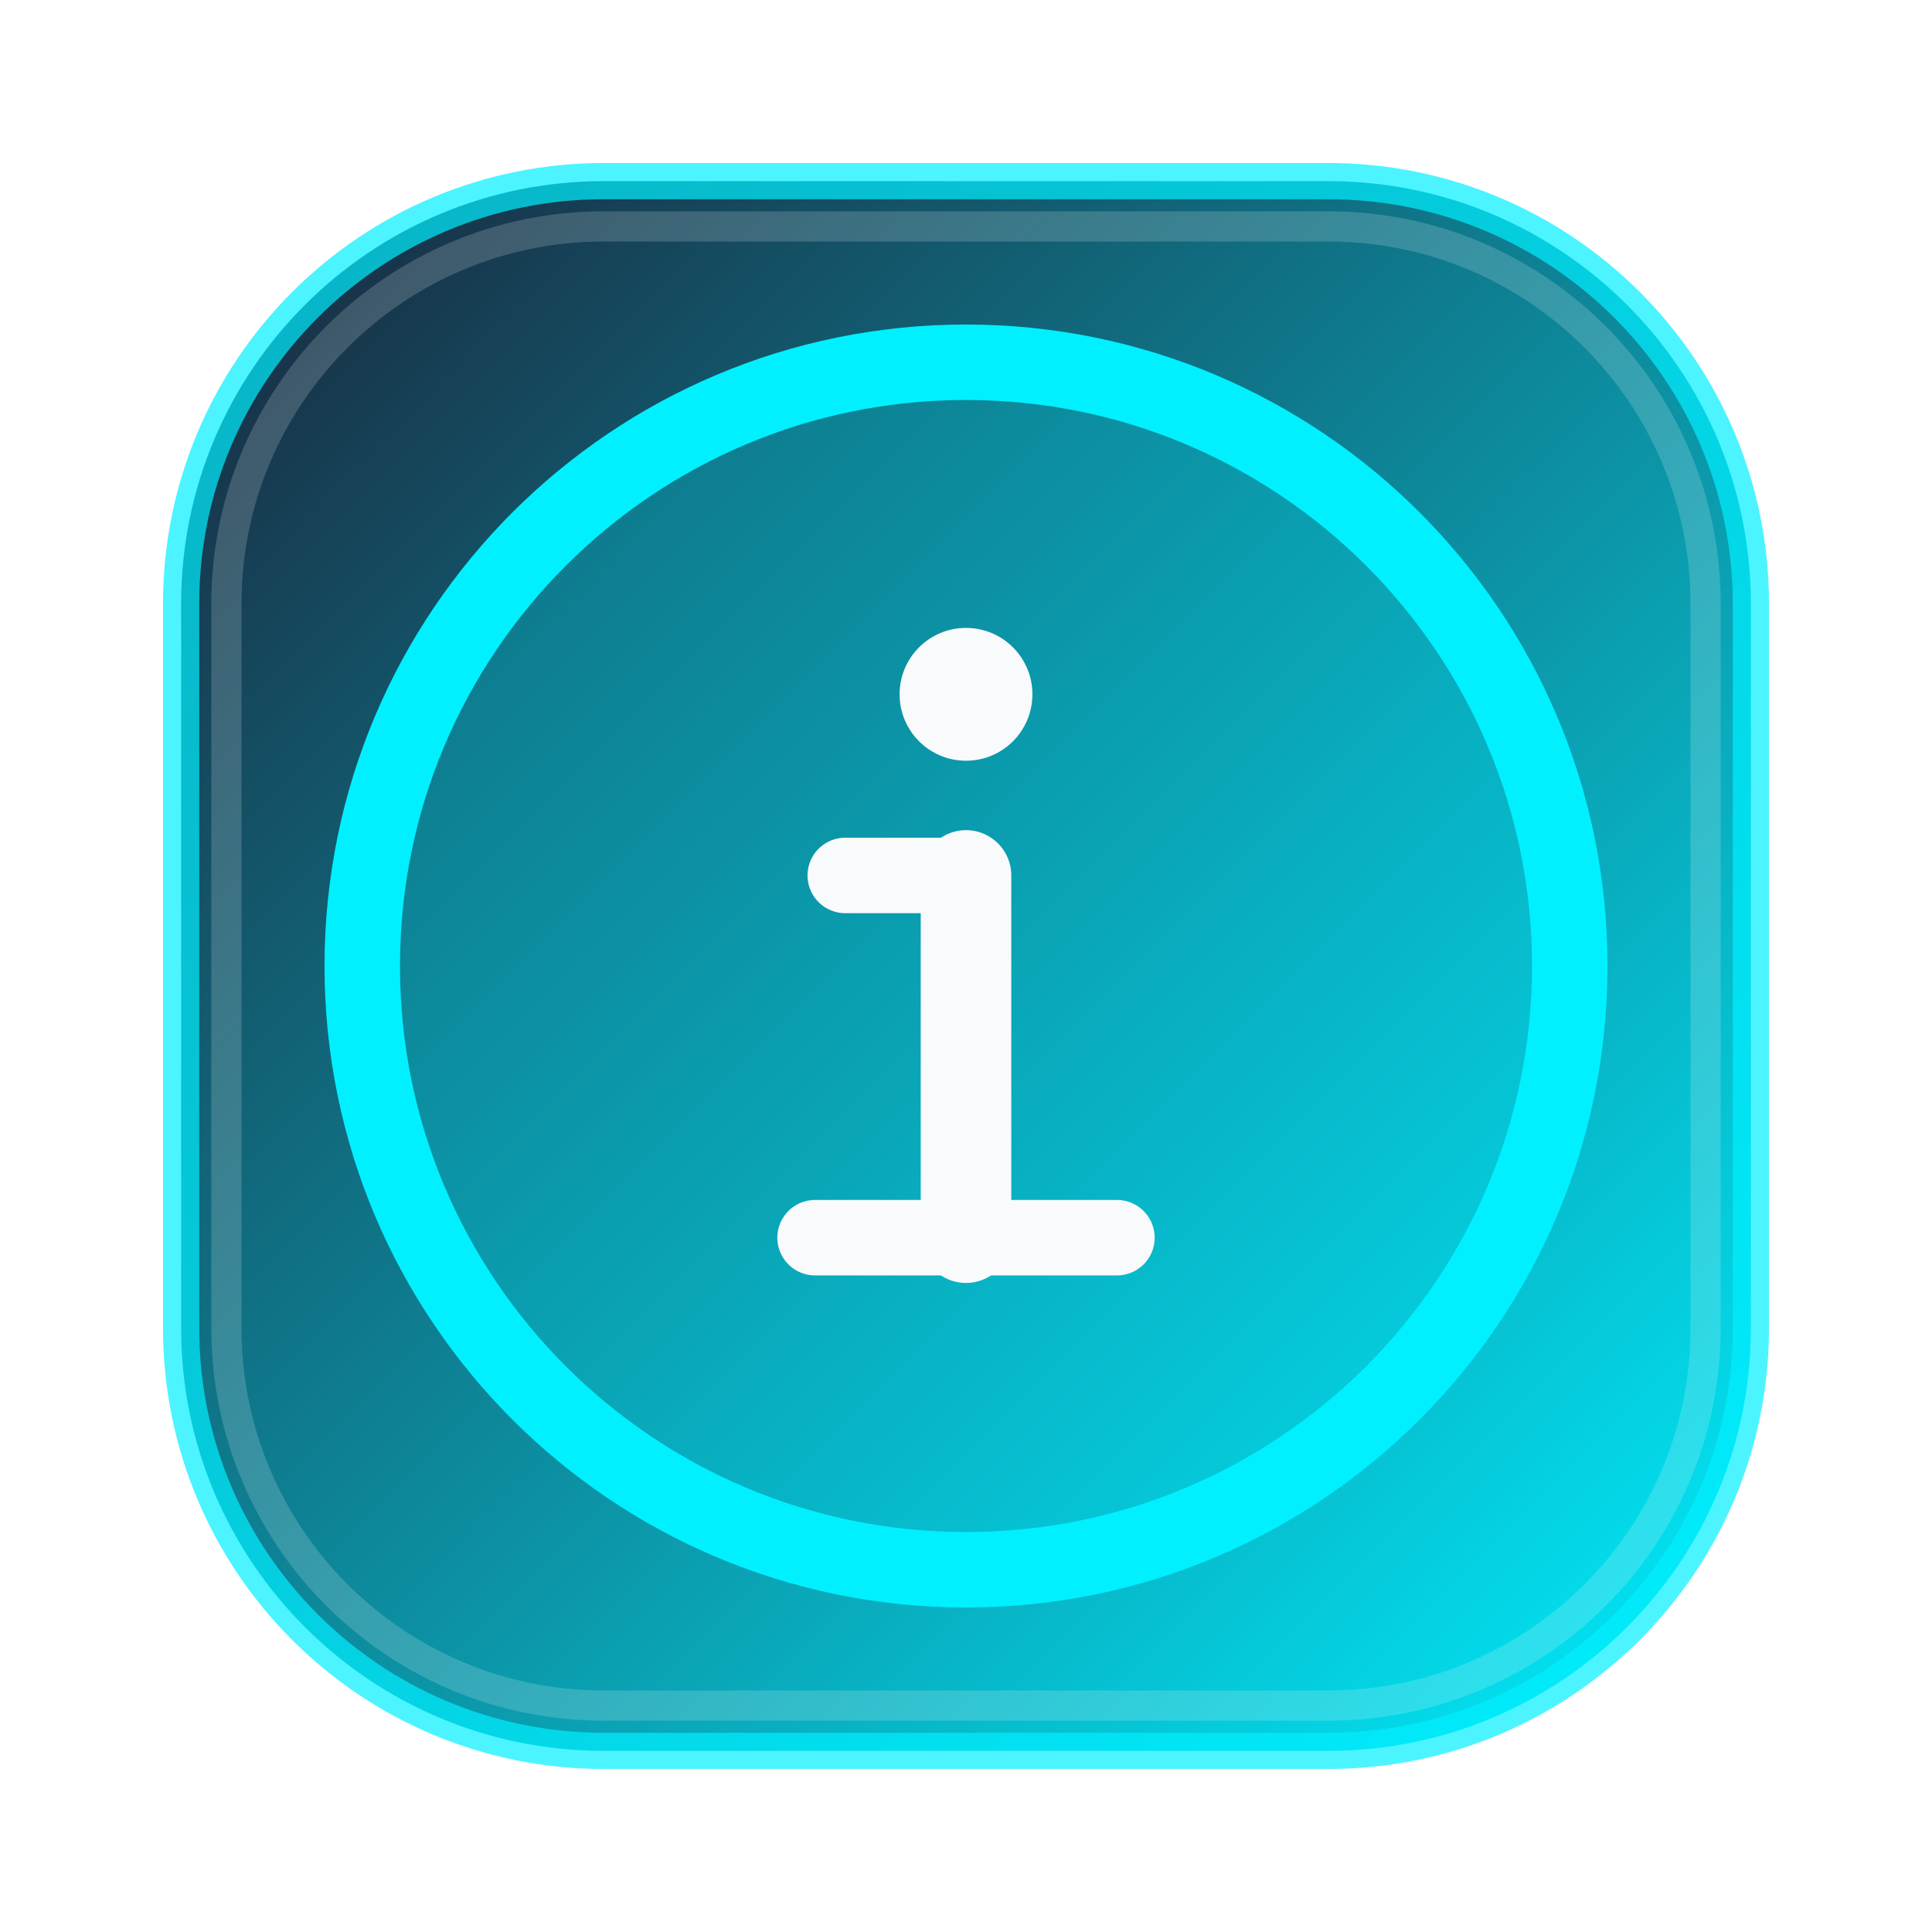
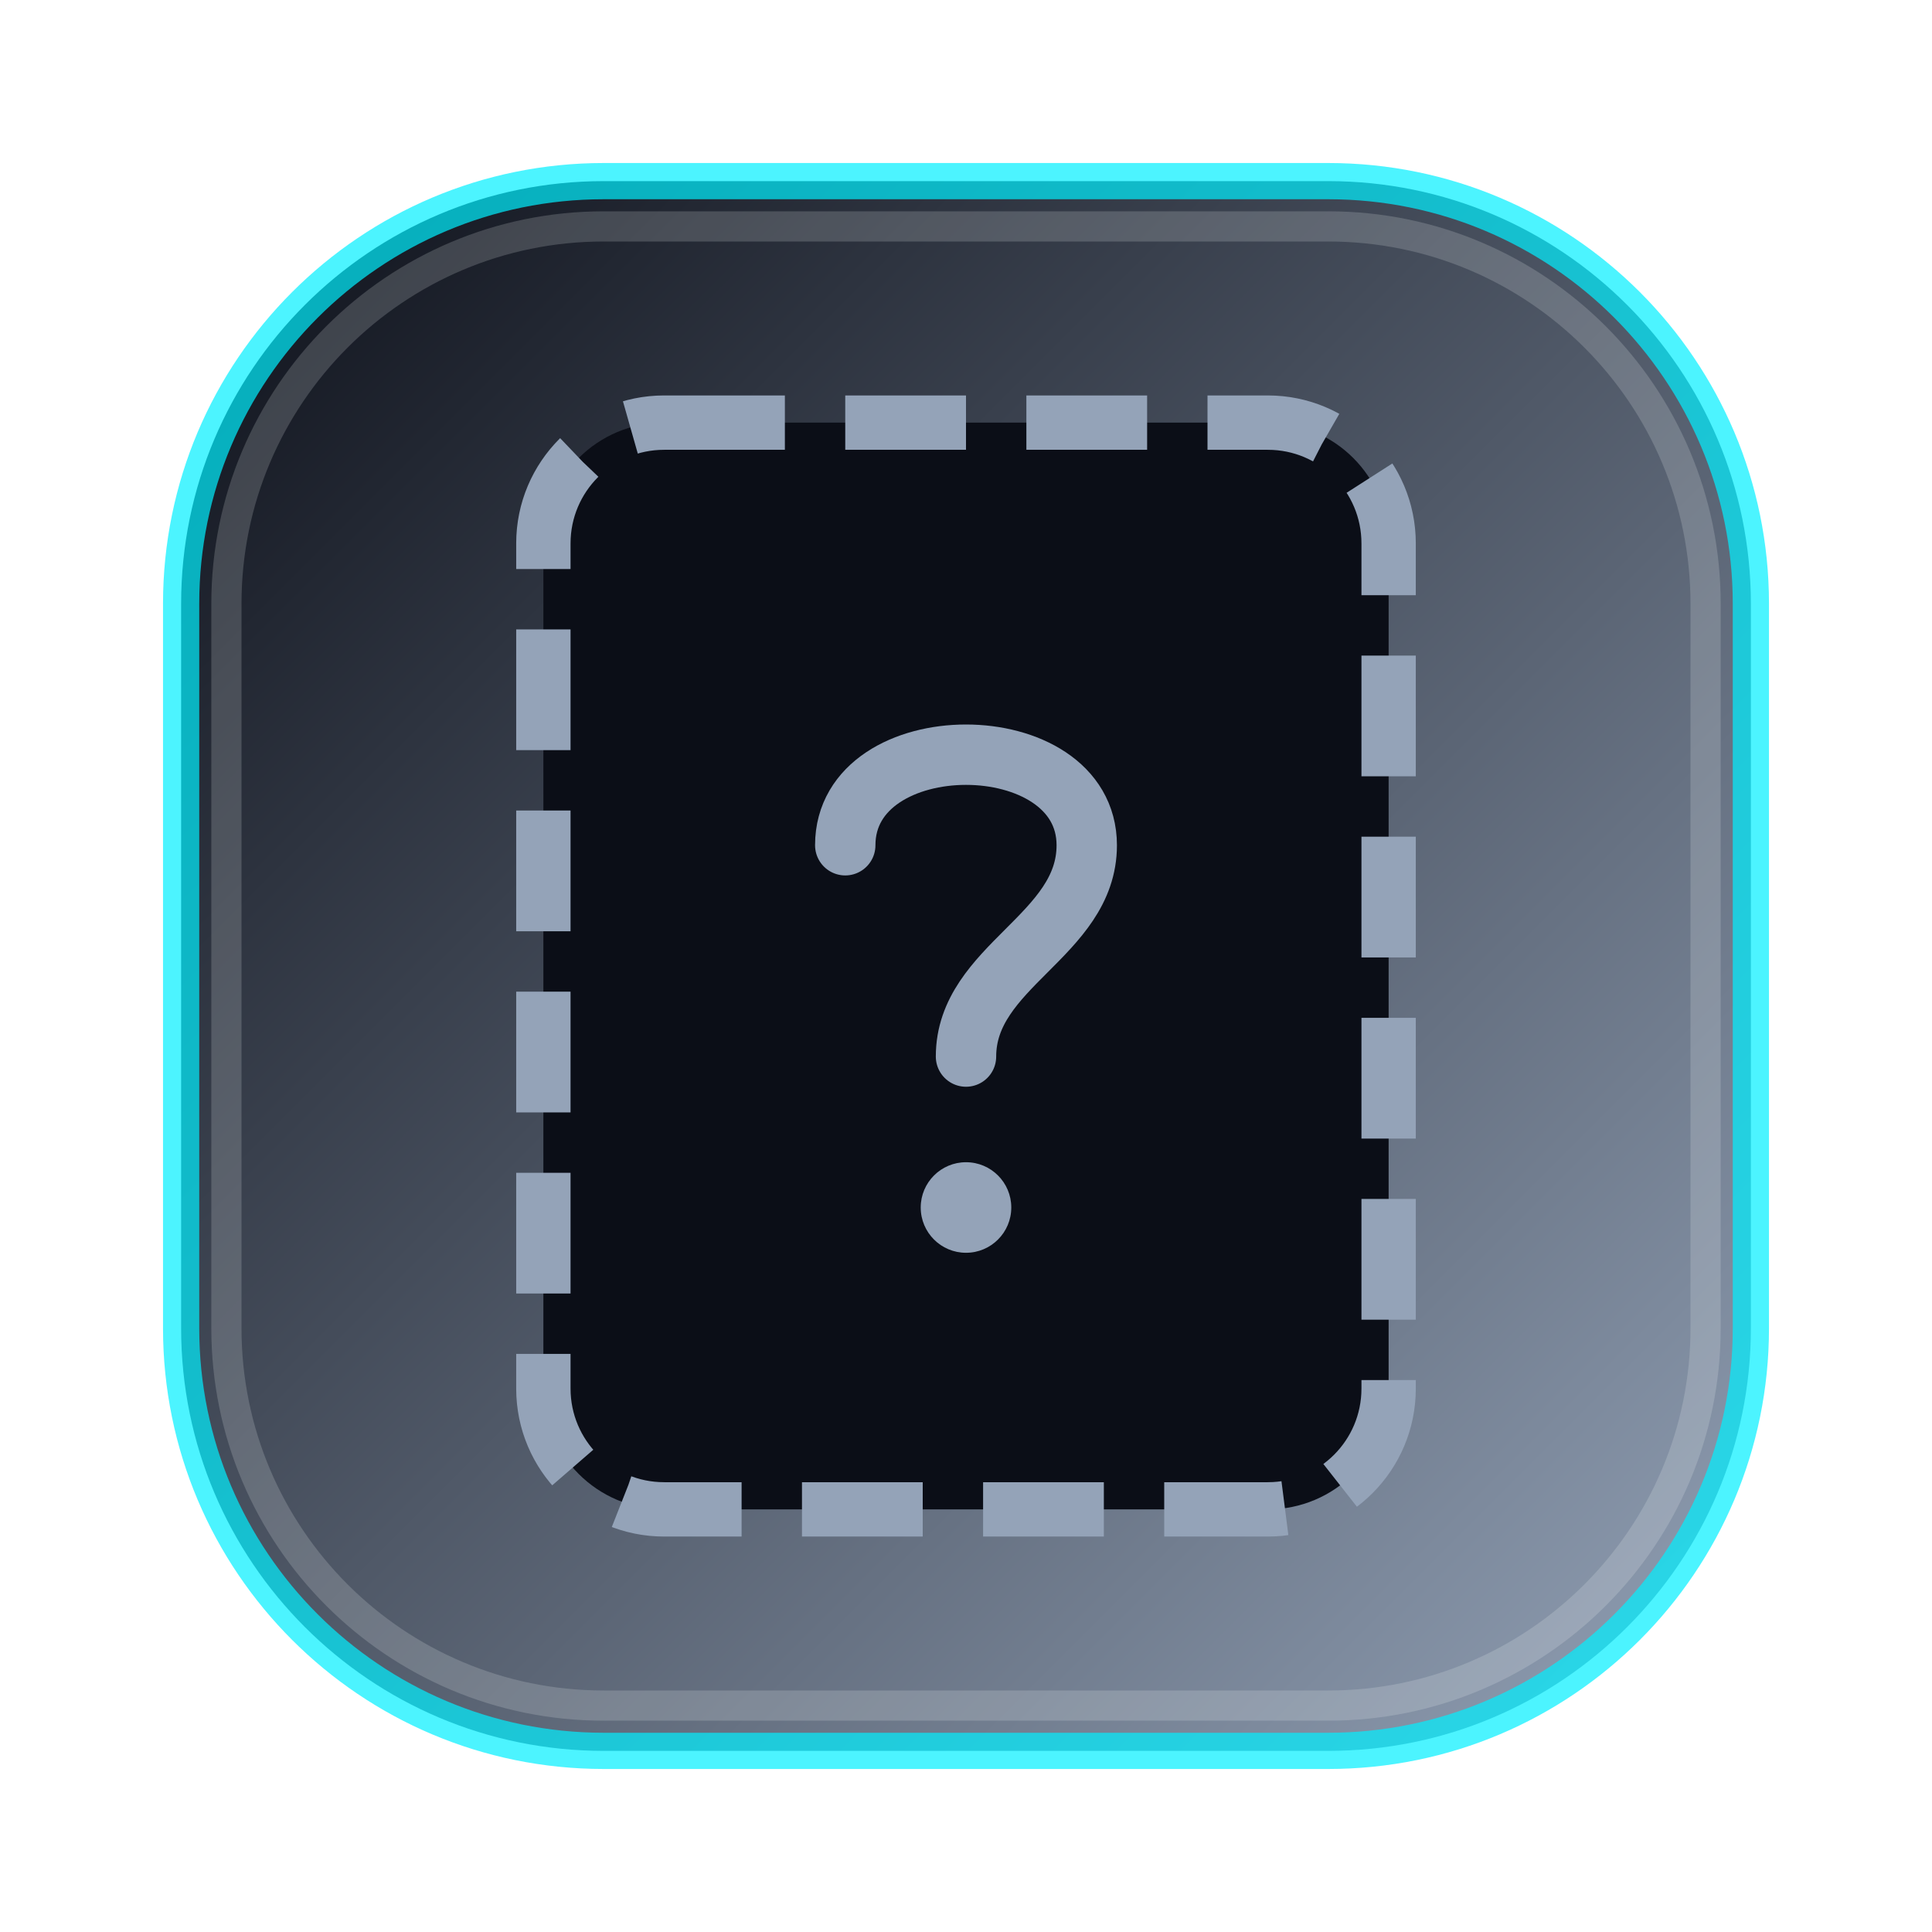
<svg xmlns="http://www.w3.org/2000/svg" width="64" height="64" viewBox="0 0 64 64">
  <defs>
    <linearGradient id="bg" x1="0%" y1="0%" x2="100%" y2="100%">
-       <stop offset="0%" stop-color="#1A2238" />
-       <stop offset="100%" stop-color="#00F0FF" />
+       <stop offset="0%" stop-color="#0B0E17" />
+       <stop offset="100%" stop-color="#94A3B8" />
    </linearGradient>
    <linearGradient id="rim" x1="0%" y1="0%" x2="100%" y2="0%">
      <stop offset="0%" stop-color="#00F0FF" stop-opacity="0.7" />
      <stop offset="100%" stop-color="#00F0FF" stop-opacity="0.7" />
    </linearGradient>
  </defs>
  <rect x="6" y="6" width="52" height="52" rx="14" fill="url(#bg)" stroke="url(#rim)" stroke-width="1.2" />
  <rect x="7.5" y="7.5" width="49" height="49" rx="12.5" fill="none" stroke="#F8FAFC" stroke-opacity="0.18" stroke-width="1" />
-   <circle cx="32" cy="32" r="20" fill="#00F0FF" fill-opacity="0.25" stroke="#00F0FF" stroke-width="2.5" />
-   <circle cx="32" cy="23" r="2.2" fill="#F8FAFC" />
-   <line x1="32" y1="29" x2="32" y2="41" stroke="#F8FAFC" stroke-width="3" stroke-linecap="round" />
-   <line x1="28" y1="29" x2="32" y2="29" stroke="#F8FAFC" stroke-width="2.5" stroke-linecap="round" />
-   <line x1="27" y1="41" x2="37" y2="41" stroke="#F8FAFC" stroke-width="2.5" stroke-linecap="round" />
+   <rect x="18" y="14" width="28" height="36" rx="4" fill="#0B0E17" stroke="#94A3B8" stroke-width="1.8" stroke-dasharray="4 2" />
+   <path d="M 28 28 C 28 24 36 24 36 28 C 36 31 32 32 32 35" fill="none" stroke="#94A3B8" stroke-width="2" stroke-linecap="round" />
+   <circle cx="32" cy="40" r="1.5" fill="#94A3B8" />
</svg>
